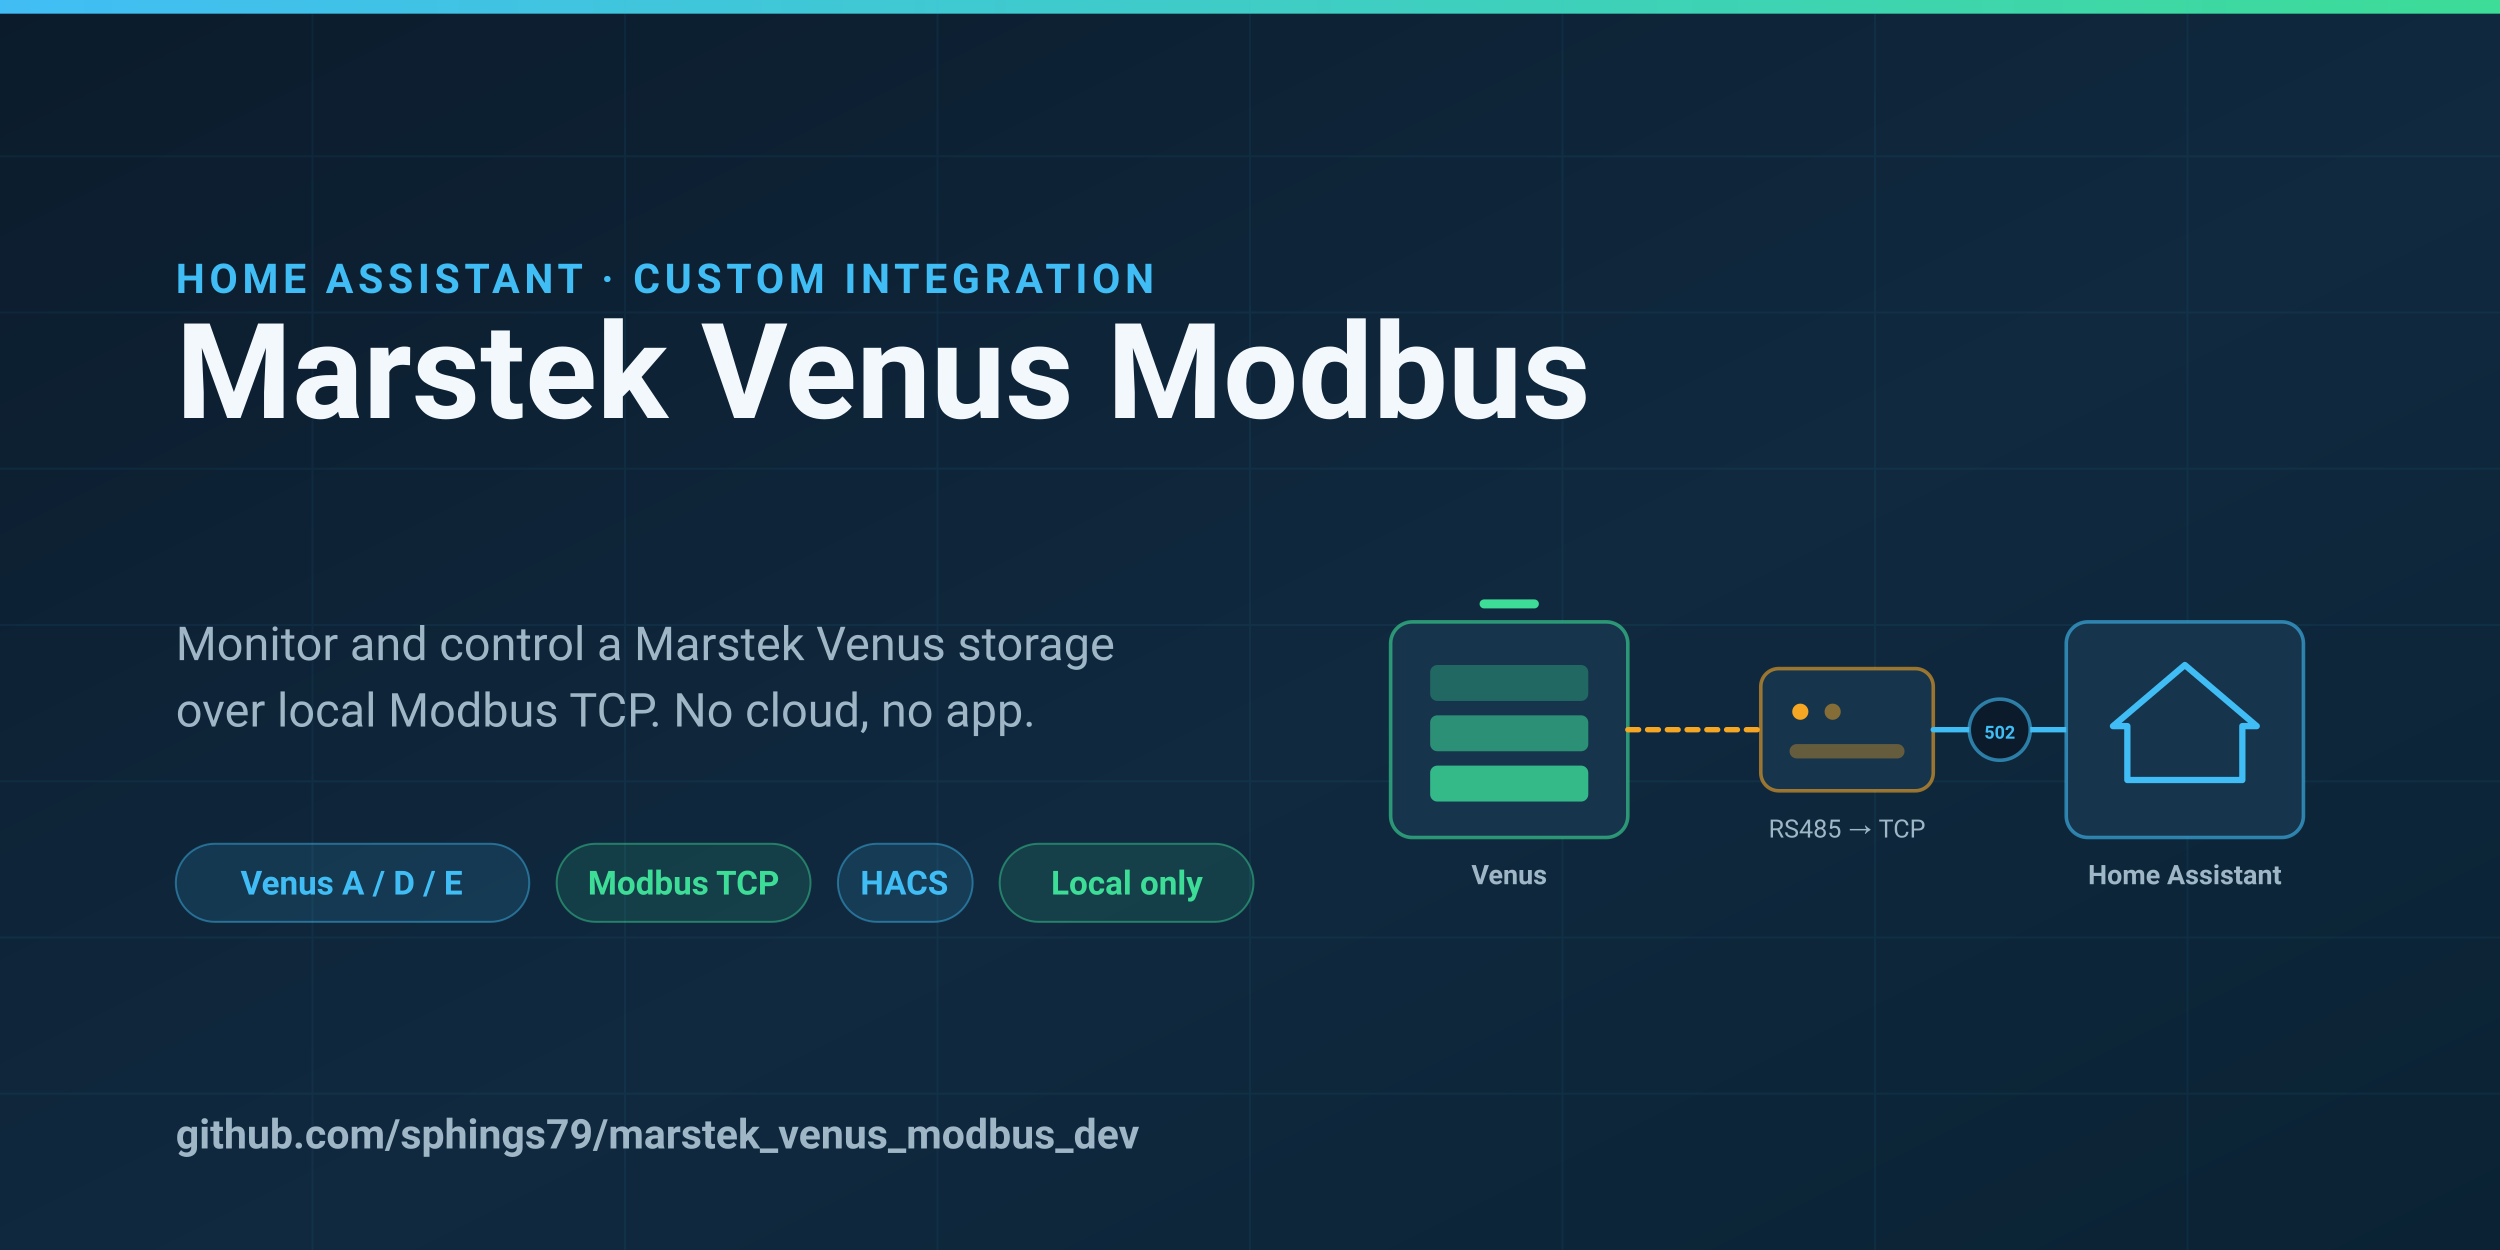
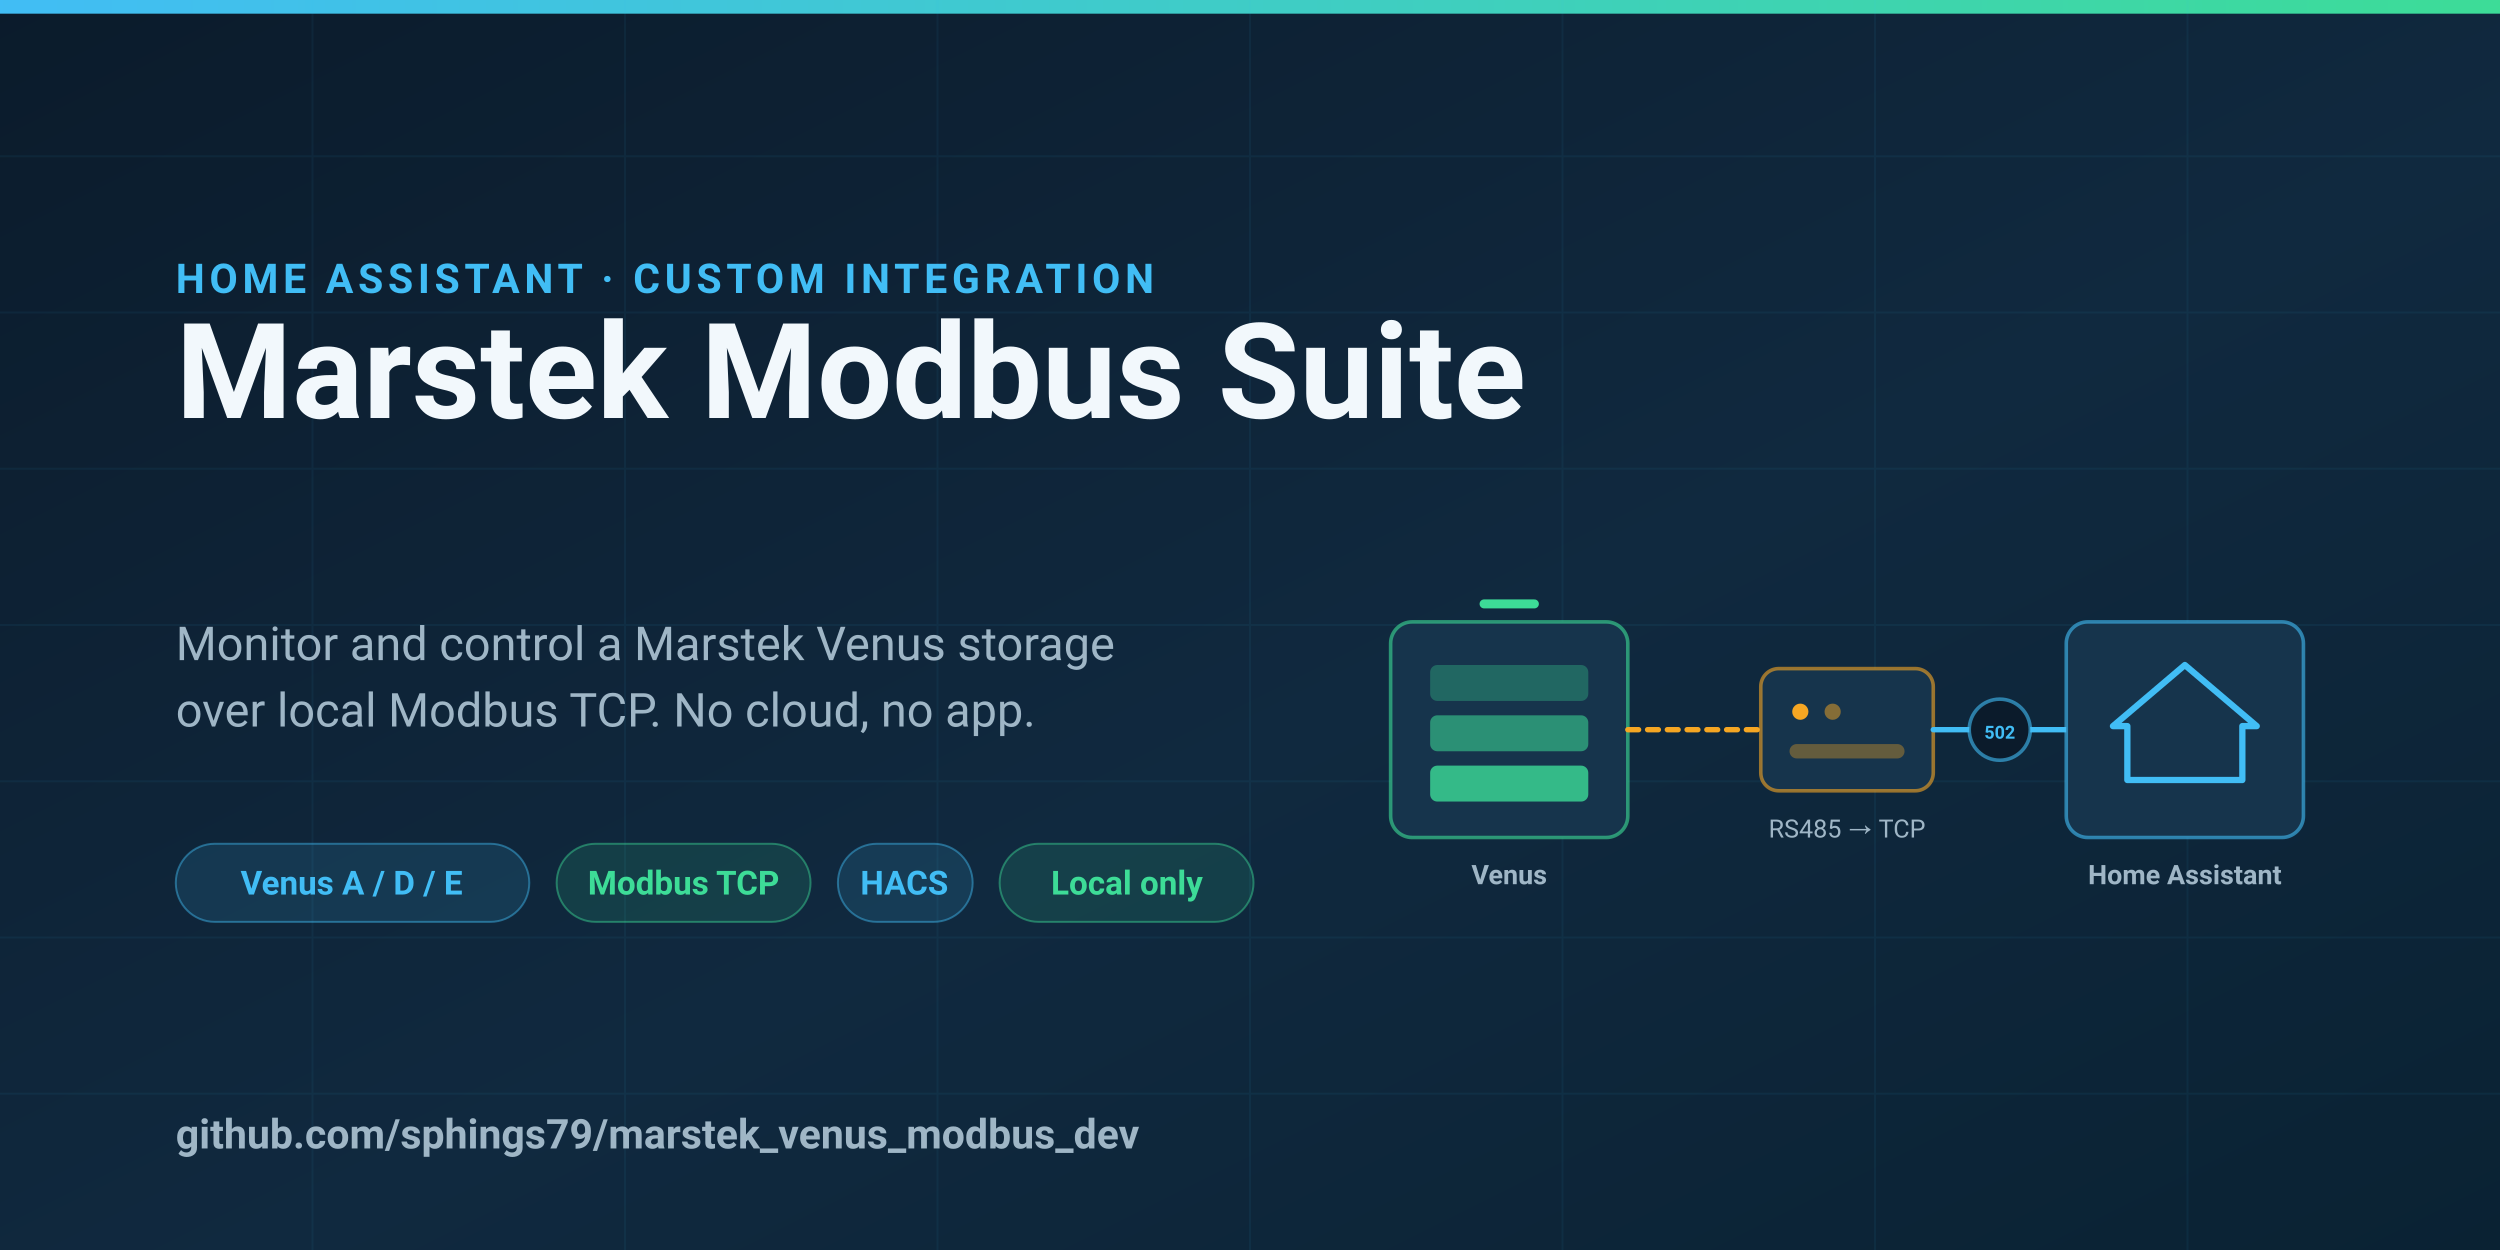
- <svg xmlns="http://www.w3.org/2000/svg" viewBox="0 0 1280 640" width="1280" height="640" role="img" aria-label="Marstek Venus Modbus - Home Assistant integration for Marstek Venus battery storage over Modbus TCP">
+ <svg xmlns="http://www.w3.org/2000/svg" viewBox="0 0 1280 640" width="1280" height="640" role="img" aria-label="Marstek Modbus Suite - Home Assistant integration for Marstek Venus battery storage over Modbus TCP">
  <defs>
    <linearGradient id="bg" x1="0" y1="0" x2="1" y2="1">
      <stop offset="0%" stop-color="#0B1B2B" />
      <stop offset="55%" stop-color="#10293F" />
      <stop offset="100%" stop-color="#0A2233" />
    </linearGradient>
    <linearGradient id="accent" x1="0" y1="0" x2="1" y2="0">
      <stop offset="0%" stop-color="#41BDF5" />
      <stop offset="100%" stop-color="#3DDC97" />
    </linearGradient>
  </defs>
  <rect width="1280" height="640" fill="url(#bg)" />
  <rect x="0" y="0" width="1280" height="7" fill="url(#accent)" />
  <g stroke="#41BDF5" stroke-opacity="0.06" stroke-width="1">
    <path d="M0 80H1280M0 160H1280M0 240H1280M0 320H1280M0 400H1280M0 480H1280M0 560H1280M160 0V640M320 0V640M480 0V640M640 0V640M800 0V640M960 0V640M1120 0V640" />
  </g>
  <text x="90" y="150" font-family="-apple-system,BlinkMacSystemFont,'Segoe UI',Roboto,Helvetica,Arial,sans-serif" font-size="21" font-weight="700" fill="#41BDF5" letter-spacing="2.4">HOME ASSISTANT · CUSTOM INTEGRATION</text>
-   <text x="90" y="214" font-family="-apple-system,BlinkMacSystemFont,'Segoe UI',Roboto,Helvetica,Arial,sans-serif" font-size="68" font-weight="700" fill="#F2F8FC">Marstek Venus Modbus</text>
+   <text x="90" y="214" font-family="-apple-system,BlinkMacSystemFont,'Segoe UI',Roboto,Helvetica,Arial,sans-serif" font-size="68" font-weight="700" fill="#F2F8FC">Marstek Modbus Suite</text>
  <text x="90" y="338" font-family="-apple-system,BlinkMacSystemFont,'Segoe UI',Roboto,Helvetica,Arial,sans-serif" font-size="24" fill="#9FB6C6">Monitor and control a Marstek Venus storage</text>
  <text x="90" y="372" font-family="-apple-system,BlinkMacSystemFont,'Segoe UI',Roboto,Helvetica,Arial,sans-serif" font-size="24" fill="#9FB6C6">over local Modbus TCP. No cloud, no app.</text>
  <rect x="90" y="432" width="181" height="40" rx="20" fill="#41BDF5" fill-opacity="0.13" stroke="#41BDF5" stroke-opacity="0.45" />
  <text x="180" y="458" font-family="-apple-system,BlinkMacSystemFont,'Segoe UI',Roboto,Helvetica,Arial,sans-serif" font-size="17" font-weight="600" fill="#41BDF5" text-anchor="middle">Venus A / D / E</text>
  <rect x="285.0" y="432" width="130" height="40" rx="20" fill="#3DDC97" fill-opacity="0.13" stroke="#3DDC97" stroke-opacity="0.45" />
  <text x="350" y="458" font-family="-apple-system,BlinkMacSystemFont,'Segoe UI',Roboto,Helvetica,Arial,sans-serif" font-size="17" font-weight="600" fill="#3DDC97" text-anchor="middle">Modbus TCP</text>
  <rect x="429.0" y="432" width="69" height="40" rx="20" fill="#41BDF5" fill-opacity="0.13" stroke="#41BDF5" stroke-opacity="0.45" />
  <text x="463" y="458" font-family="-apple-system,BlinkMacSystemFont,'Segoe UI',Roboto,Helvetica,Arial,sans-serif" font-size="17" font-weight="600" fill="#41BDF5" text-anchor="middle">HACS</text>
  <rect x="511.8" y="432" width="130" height="40" rx="20" fill="#3DDC97" fill-opacity="0.13" stroke="#3DDC97" stroke-opacity="0.45" />
  <text x="577" y="458" font-family="-apple-system,BlinkMacSystemFont,'Segoe UI',Roboto,Helvetica,Arial,sans-serif" font-size="17" font-weight="600" fill="#3DDC97" text-anchor="middle">Local only</text>
  <text x="90" y="588" font-family="-apple-system,BlinkMacSystemFont,'Segoe UI',Roboto,Helvetica,Arial,sans-serif" font-size="21" font-weight="600" fill="#9FB6C6">github.com/sphings79/marstek_venus_modbus_dev</text>
  <g transform="translate(712,300) scale(0.92)">
    <rect x="0" y="20" width="132" height="120" rx="12" fill="#16344C" stroke="#3DDC97" stroke-opacity="0.6" stroke-width="2" />
    <rect x="22" y="44" width="88" height="20" rx="4" fill="#3DDC97" fill-opacity="0.3" />
    <rect x="22" y="72" width="88" height="20" rx="4" fill="#3DDC97" fill-opacity="0.55" />
    <rect x="22" y="100" width="88" height="20" rx="4" fill="#3DDC97" fill-opacity="0.8" />
    <path d="M52 10h28" stroke="#3DDC97" stroke-width="5" stroke-linecap="round" />
    <text x="66" y="166" font-family="-apple-system,BlinkMacSystemFont,'Segoe UI',Roboto,Helvetica,Arial,sans-serif" font-size="15" font-weight="600" fill="#9FB6C6" text-anchor="middle">Venus</text>
    <path d="M132 80H206" stroke="#F5A623" stroke-width="3" stroke-linecap="round" stroke-dasharray="6 5" />
    <rect x="206" y="46" width="96" height="68" rx="10" fill="#16344C" stroke="#F5A623" stroke-opacity="0.6" stroke-width="2" />
    <circle cx="228" cy="70" r="4.5" fill="#F5A623" />
    <circle cx="246" cy="70" r="4.5" fill="#F5A623" fill-opacity="0.5" />
    <rect x="222" y="88" width="64" height="8" rx="4" fill="#F5A623" fill-opacity="0.35" />
    <text x="254" y="140" font-family="-apple-system,BlinkMacSystemFont,'Segoe UI',Roboto,Helvetica,Arial,sans-serif" font-size="14" fill="#9FB6C6" text-anchor="middle">RS485 → TCP</text>
    <path d="M302 80H376" stroke="#41BDF5" stroke-width="3" stroke-linecap="round" />
    <circle cx="339" cy="80" r="17" fill="#0B1B2B" stroke="#41BDF5" stroke-opacity="0.6" stroke-width="2" />
    <text x="339" y="85" font-family="-apple-system,BlinkMacSystemFont,'Segoe UI',Roboto,Helvetica,Arial,sans-serif" font-size="10" font-weight="700" fill="#41BDF5" text-anchor="middle">502</text>
    <rect x="376" y="20" width="132" height="120" rx="12" fill="#16344C" stroke="#41BDF5" stroke-opacity="0.6" stroke-width="2" />
    <path d="M442 44 L482 78 L474 78 L474 108 L410 108 L410 78 L402 78 Z" fill="none" stroke="#41BDF5" stroke-width="3.5" stroke-linejoin="round" />
    <text x="442" y="166" font-family="-apple-system,BlinkMacSystemFont,'Segoe UI',Roboto,Helvetica,Arial,sans-serif" font-size="15" font-weight="600" fill="#9FB6C6" text-anchor="middle">Home Assistant</text>
  </g>
</svg>
